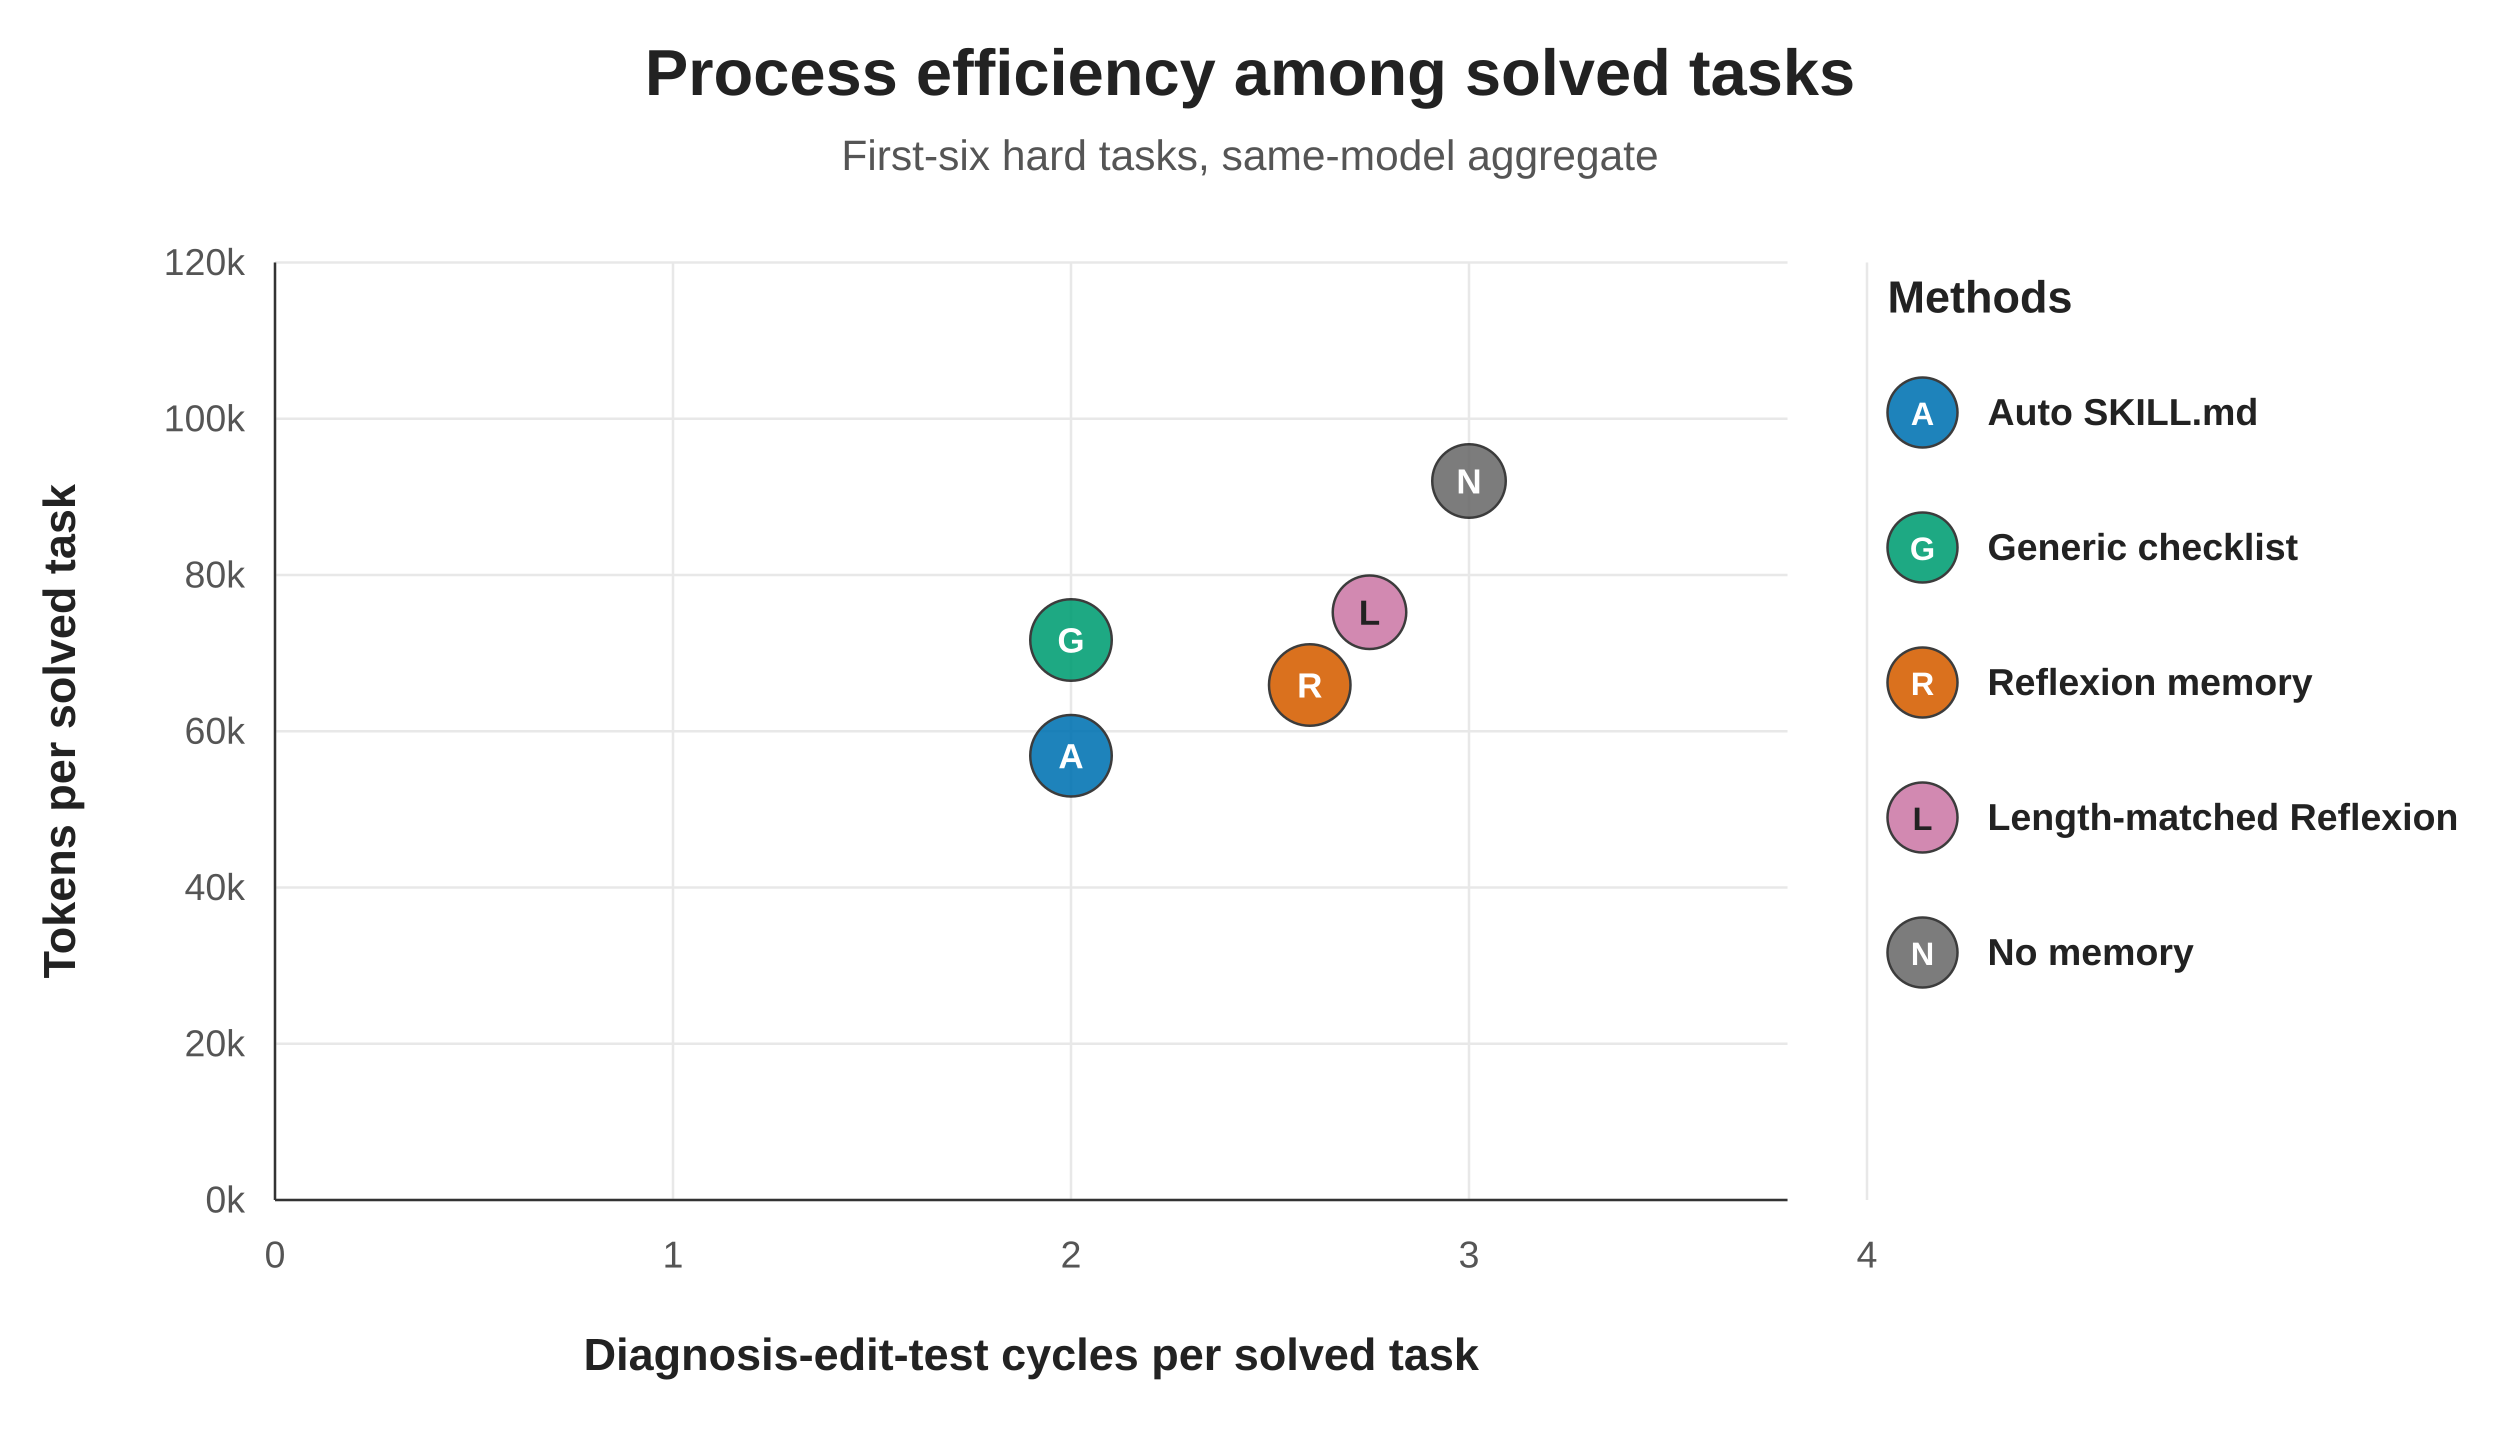
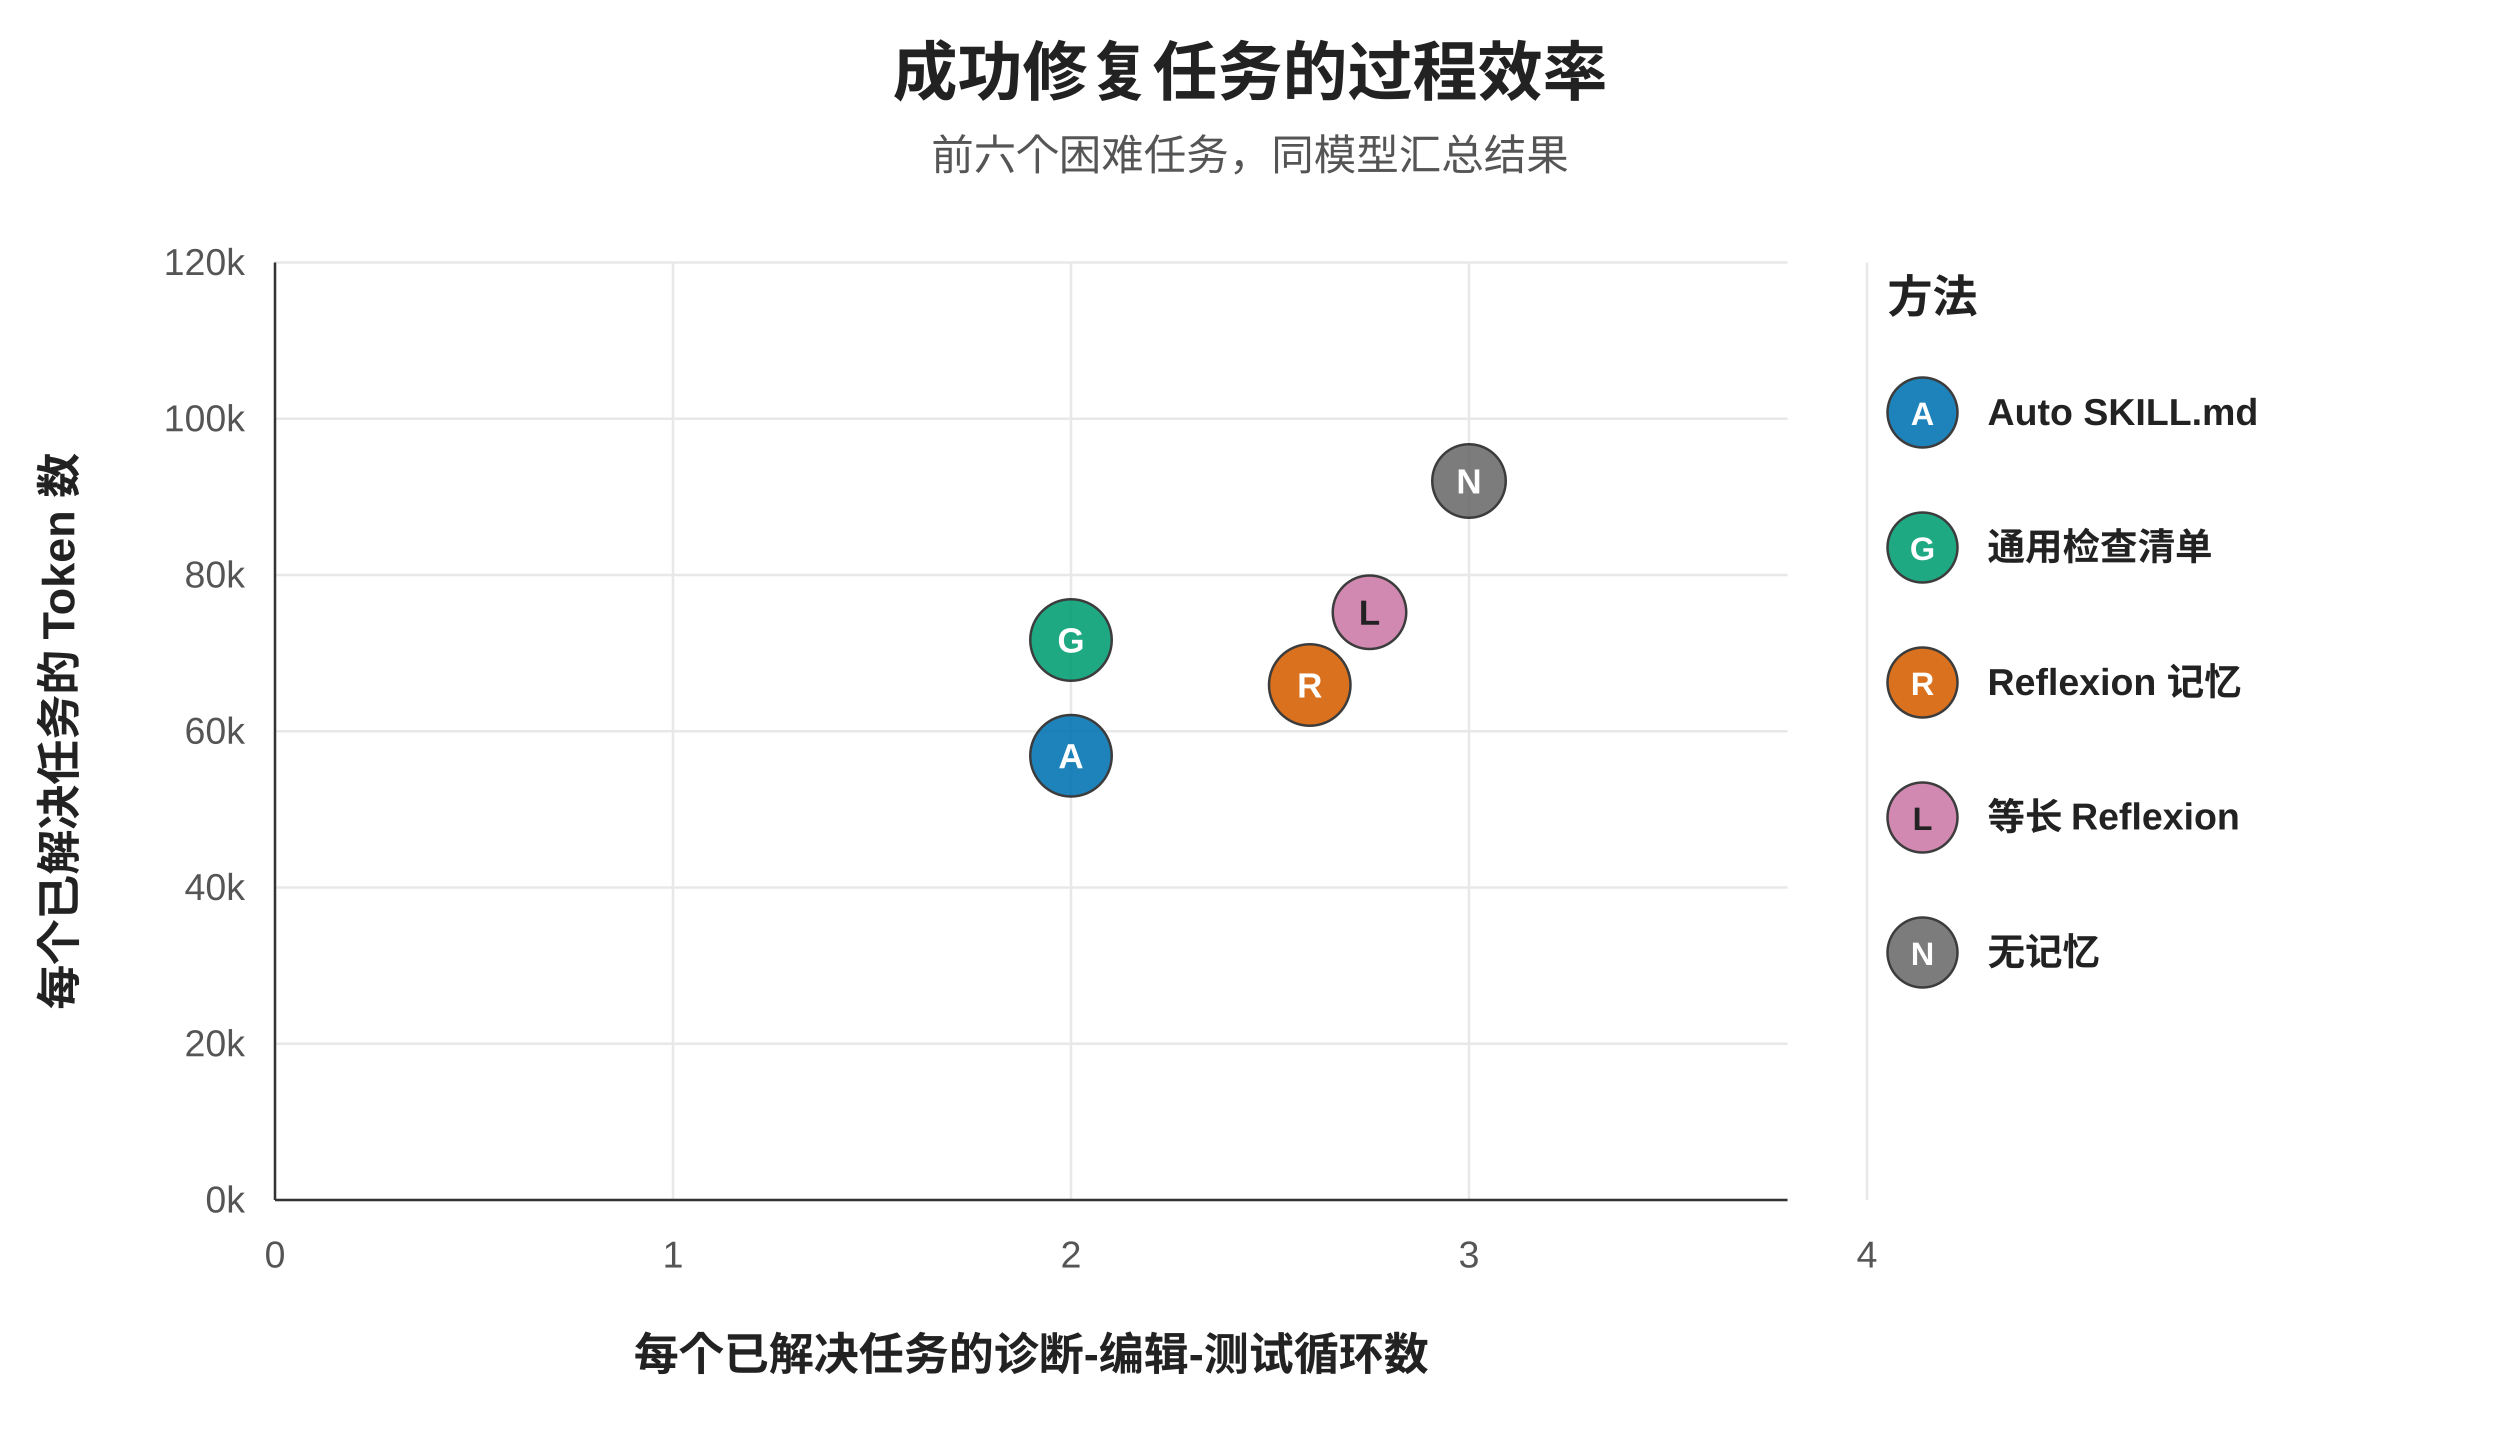
<svg xmlns="http://www.w3.org/2000/svg" width="1000" height="580" viewBox="0 0 1000 580">
  <rect width="100%" height="100%" fill="#ffffff" />
  <style>
-     text { font-family: Arial, Helvetica, sans-serif; }
+     text { font-family: "Microsoft YaHei", "PingFang SC", Arial, sans-serif; }
  </style>
-   <text x="500.0" y="38.0" text-anchor="middle" font-size="26" font-weight="700" fill="#222222">Process efficiency among solved tasks</text>
-   <text x="500.0" y="68.0" text-anchor="middle" font-size="17" font-weight="400" fill="#555555">First-six hard tasks, same-model aggregate</text>
+   <text x="500.0" y="38.0" text-anchor="middle" font-size="26" font-weight="700" fill="#222222">成功修复任务的过程效率</text>
+   <text x="500.0" y="68.0" text-anchor="middle" font-size="17" font-weight="400" fill="#555555">前六个困难任务，同模型汇总结果</text>
  <line x1="110.0" y1="105.0" x2="110.0" y2="480.0" stroke="#E8E8E8" stroke-width="1.0" />
  <text x="110.0" y="507.0" text-anchor="middle" font-size="15" font-weight="400" fill="#555555">0</text>
  <line x1="269.2" y1="105.0" x2="269.2" y2="480.0" stroke="#E8E8E8" stroke-width="1.0" />
  <text x="269.2" y="507.0" text-anchor="middle" font-size="15" font-weight="400" fill="#555555">1</text>
  <line x1="428.4" y1="105.0" x2="428.4" y2="480.0" stroke="#E8E8E8" stroke-width="1.0" />
  <text x="428.4" y="507.0" text-anchor="middle" font-size="15" font-weight="400" fill="#555555">2</text>
  <line x1="587.6" y1="105.0" x2="587.6" y2="480.0" stroke="#E8E8E8" stroke-width="1.0" />
  <text x="587.6" y="507.0" text-anchor="middle" font-size="15" font-weight="400" fill="#555555">3</text>
  <line x1="746.8" y1="105.0" x2="746.8" y2="480.0" stroke="#E8E8E8" stroke-width="1.0" />
  <text x="746.8" y="507.0" text-anchor="middle" font-size="15" font-weight="400" fill="#555555">4</text>
  <line x1="110.0" y1="480.0" x2="715.0" y2="480.0" stroke="#E8E8E8" stroke-width="1.0" />
  <text x="98.0" y="485.0" text-anchor="end" font-size="15" font-weight="400" fill="#555555">0k</text>
  <line x1="110.0" y1="417.5" x2="715.0" y2="417.5" stroke="#E8E8E8" stroke-width="1.0" />
  <text x="98.0" y="422.5" text-anchor="end" font-size="15" font-weight="400" fill="#555555">20k</text>
  <line x1="110.0" y1="355.0" x2="715.0" y2="355.0" stroke="#E8E8E8" stroke-width="1.0" />
  <text x="98.0" y="360.0" text-anchor="end" font-size="15" font-weight="400" fill="#555555">40k</text>
  <line x1="110.0" y1="292.5" x2="715.0" y2="292.5" stroke="#E8E8E8" stroke-width="1.0" />
  <text x="98.0" y="297.5" text-anchor="end" font-size="15" font-weight="400" fill="#555555">60k</text>
  <line x1="110.0" y1="230.0" x2="715.0" y2="230.0" stroke="#E8E8E8" stroke-width="1.0" />
  <text x="98.0" y="235.0" text-anchor="end" font-size="15" font-weight="400" fill="#555555">80k</text>
  <line x1="110.0" y1="167.5" x2="715.0" y2="167.5" stroke="#E8E8E8" stroke-width="1.0" />
  <text x="98.0" y="172.5" text-anchor="end" font-size="15" font-weight="400" fill="#555555">100k</text>
  <line x1="110.0" y1="105.0" x2="715.0" y2="105.0" stroke="#E8E8E8" stroke-width="1.0" />
  <text x="98.0" y="110.0" text-anchor="end" font-size="15" font-weight="400" fill="#555555">120k</text>
  <line x1="110.0" y1="105.0" x2="110.0" y2="480.0" stroke="#333333" stroke-width="1.0" />
  <line x1="110.0" y1="480.0" x2="715.0" y2="480.0" stroke="#333333" stroke-width="1.0" />
-   <text x="412.5" y="548.0" text-anchor="middle" font-size="18" font-weight="700" fill="#222222">Diagnosis-edit-test cycles per solved task</text>
-   <text x="30.0" y="292.5" text-anchor="middle" font-size="18" font-weight="700" fill="#222222" transform="rotate(-90 30 292.5)">Tokens per solved task</text>
+   <text x="412.5" y="548.0" text-anchor="middle" font-size="18" font-weight="700" fill="#222222">每个已解决任务的诊断-编辑-测试循环数</text>
+   <text x="30.0" y="292.5" text-anchor="middle" font-size="18" font-weight="700" fill="#222222" transform="rotate(-90 30 292.5)">每个已解决任务的 Token 数</text>
  <circle cx="428.4" cy="302.3" r="16.3" fill="#0072B2" opacity="0.88" stroke="#222222" stroke-width="1.0" />
  <text x="428.4" y="307.3" text-anchor="middle" font-size="14" font-weight="700" fill="#FFFFFF">A</text>
  <circle cx="428.4" cy="256.0" r="16.3" fill="#009E73" opacity="0.88" stroke="#222222" stroke-width="1.0" />
  <text x="428.4" y="261.0" text-anchor="middle" font-size="14" font-weight="700" fill="#FFFFFF">G</text>
  <circle cx="523.9" cy="274.0" r="16.3" fill="#D55E00" opacity="0.88" stroke="#222222" stroke-width="1.0" />
  <text x="523.9" y="279.0" text-anchor="middle" font-size="14" font-weight="700" fill="#FFFFFF">R</text>
  <circle cx="547.8" cy="244.9" r="14.7" fill="#CC79A7" opacity="0.88" stroke="#222222" stroke-width="1.0" />
  <text x="547.8" y="249.9" text-anchor="middle" font-size="14" font-weight="700" fill="#222222">L</text>
  <circle cx="587.6" cy="192.4" r="14.7" fill="#6B6B6B" opacity="0.88" stroke="#222222" stroke-width="1.0" />
  <text x="587.6" y="197.4" text-anchor="middle" font-size="14" font-weight="700" fill="#FFFFFF">N</text>
-   <text x="755.0" y="125.0" text-anchor="start" font-size="18" font-weight="700" fill="#222222">Methods</text>
+   <text x="755.0" y="125.0" text-anchor="start" font-size="18" font-weight="700" fill="#222222">方法</text>
  <circle cx="769" cy="165.0" r="14" fill="#0072B2" opacity="0.88" stroke="#222222" stroke-width="1.0" />
  <text x="769.0" y="170.0" text-anchor="middle" font-size="13" font-weight="700" fill="#FFFFFF">A</text>
  <text x="795.0" y="170.0" text-anchor="start" font-size="15" font-weight="700" fill="#222222">Auto SKILL.md</text>
  <circle cx="769" cy="219.0" r="14" fill="#009E73" opacity="0.88" stroke="#222222" stroke-width="1.0" />
  <text x="769.0" y="224.0" text-anchor="middle" font-size="13" font-weight="700" fill="#FFFFFF">G</text>
-   <text x="795.0" y="224.0" text-anchor="start" font-size="15" font-weight="700" fill="#222222">Generic checklist</text>
+   <text x="795.0" y="224.0" text-anchor="start" font-size="15" font-weight="700" fill="#222222">通用检查清单</text>
  <circle cx="769" cy="273.0" r="14" fill="#D55E00" opacity="0.88" stroke="#222222" stroke-width="1.0" />
  <text x="769.0" y="278.0" text-anchor="middle" font-size="13" font-weight="700" fill="#FFFFFF">R</text>
-   <text x="795.0" y="278.0" text-anchor="start" font-size="15" font-weight="700" fill="#222222">Reflexion memory</text>
+   <text x="795.0" y="278.0" text-anchor="start" font-size="15" font-weight="700" fill="#222222">Reflexion 记忆</text>
  <circle cx="769" cy="327.0" r="14" fill="#CC79A7" opacity="0.88" stroke="#222222" stroke-width="1.0" />
  <text x="769.0" y="332.0" text-anchor="middle" font-size="13" font-weight="700" fill="#222222">L</text>
-   <text x="795.0" y="332.0" text-anchor="start" font-size="15" font-weight="700" fill="#222222">Length-matched Reflexion</text>
+   <text x="795.0" y="332.0" text-anchor="start" font-size="15" font-weight="700" fill="#222222">等长 Reflexion</text>
  <circle cx="769" cy="381.0" r="14" fill="#6B6B6B" opacity="0.88" stroke="#222222" stroke-width="1.0" />
  <text x="769.0" y="386.0" text-anchor="middle" font-size="13" font-weight="700" fill="#FFFFFF">N</text>
-   <text x="795.0" y="386.0" text-anchor="start" font-size="15" font-weight="700" fill="#222222">No memory</text>
+   <text x="795.0" y="386.0" text-anchor="start" font-size="15" font-weight="700" fill="#222222">无记忆</text>
</svg>
